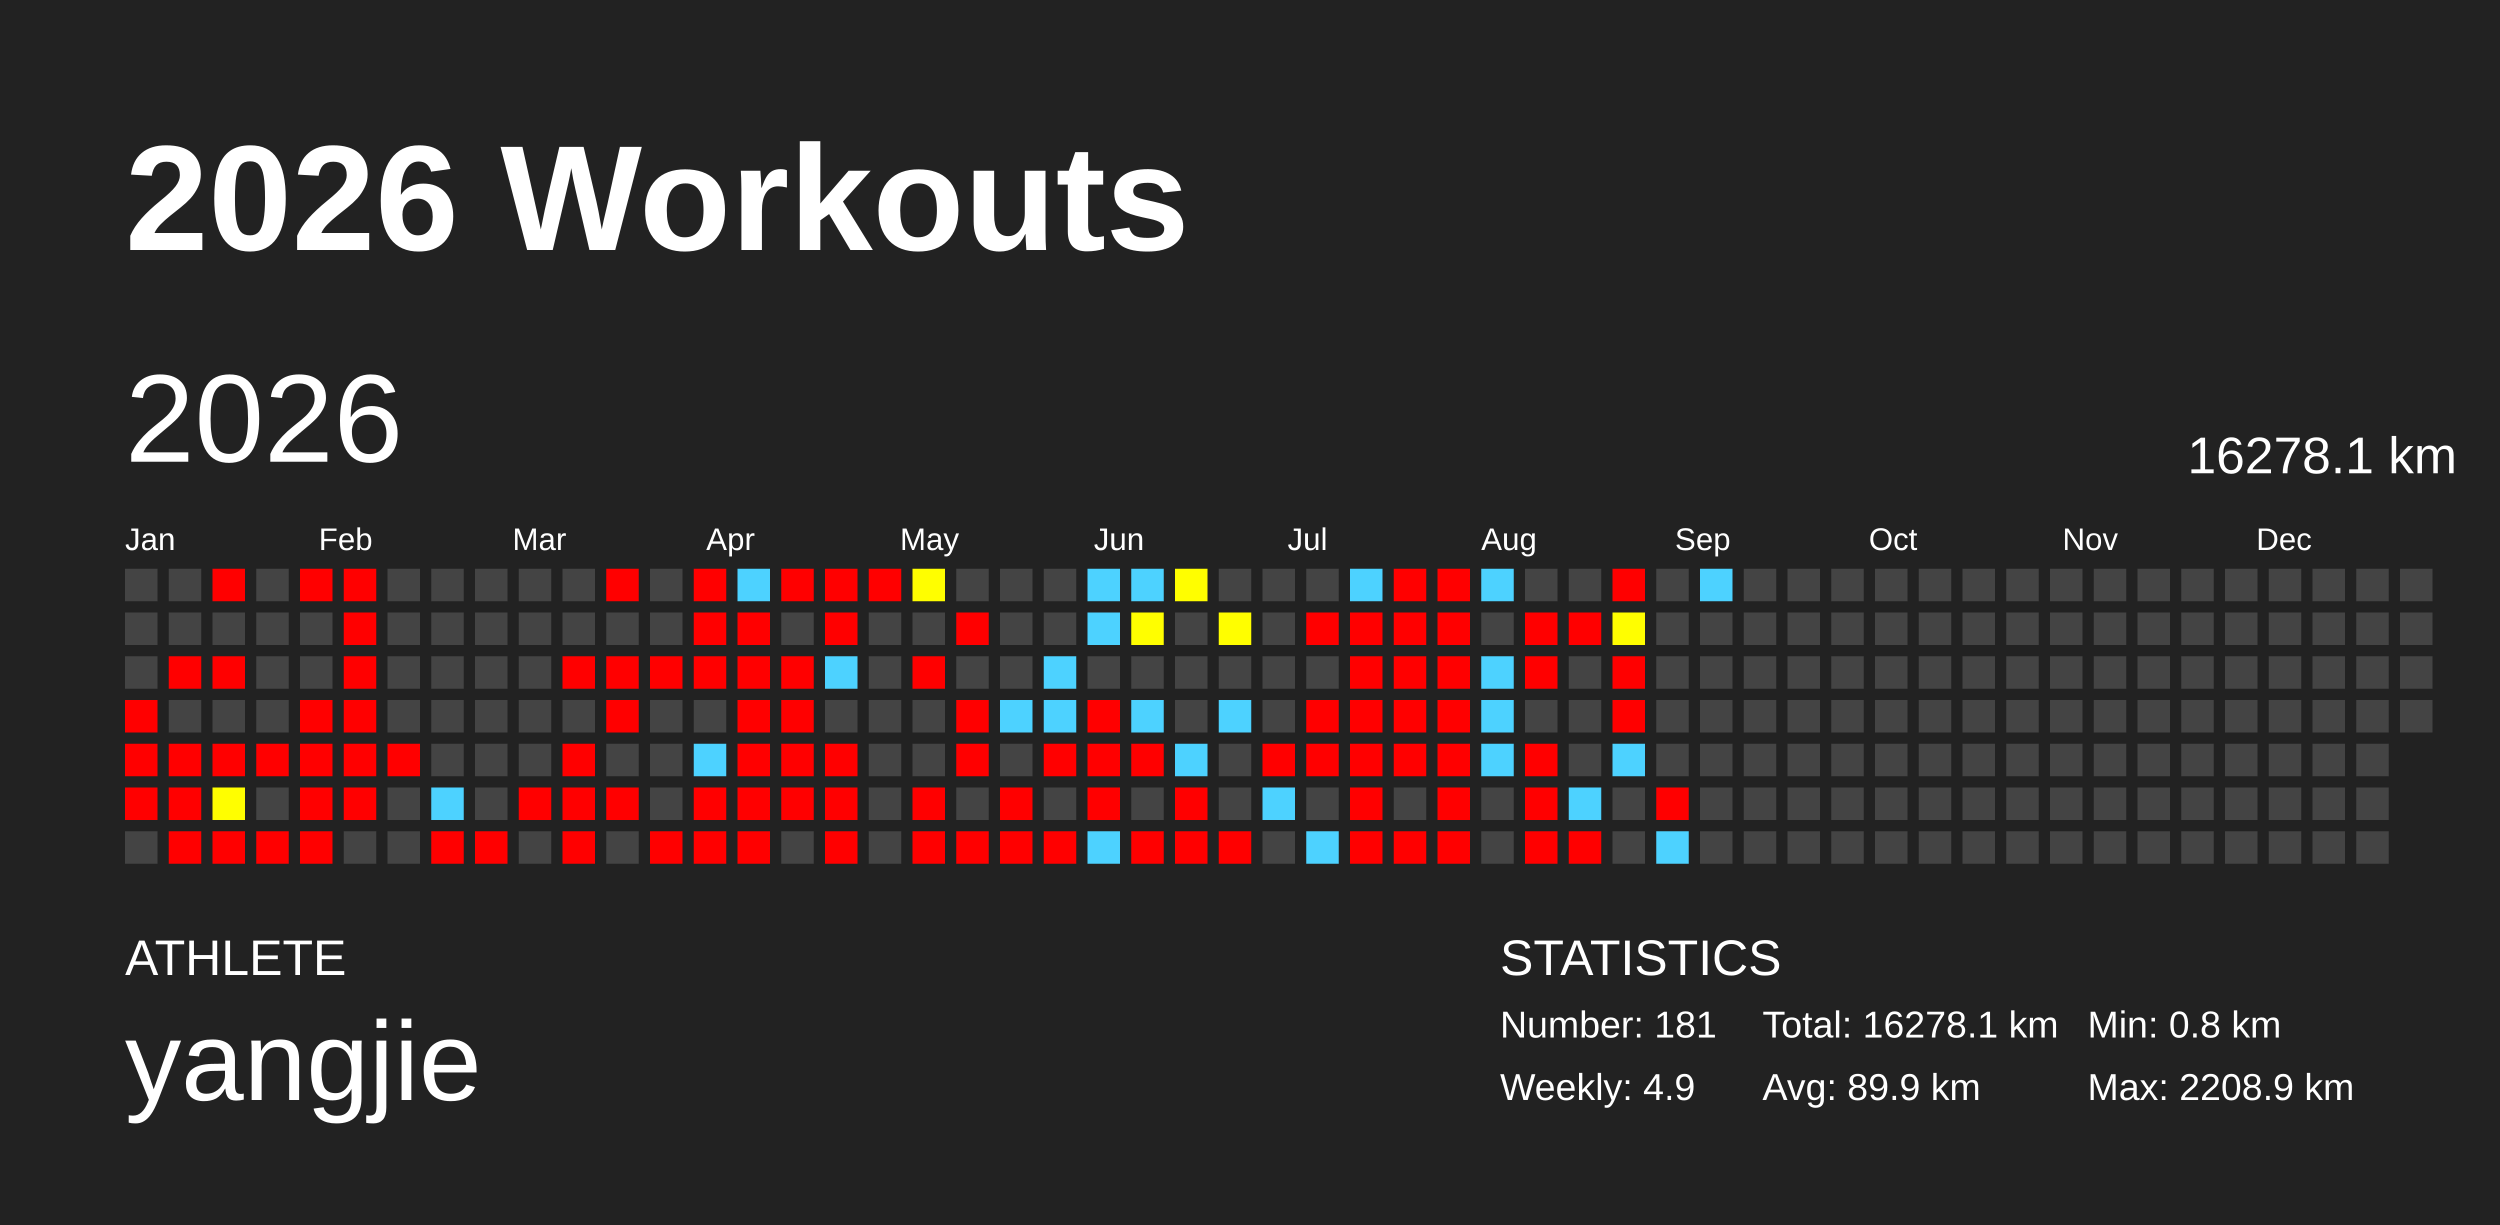
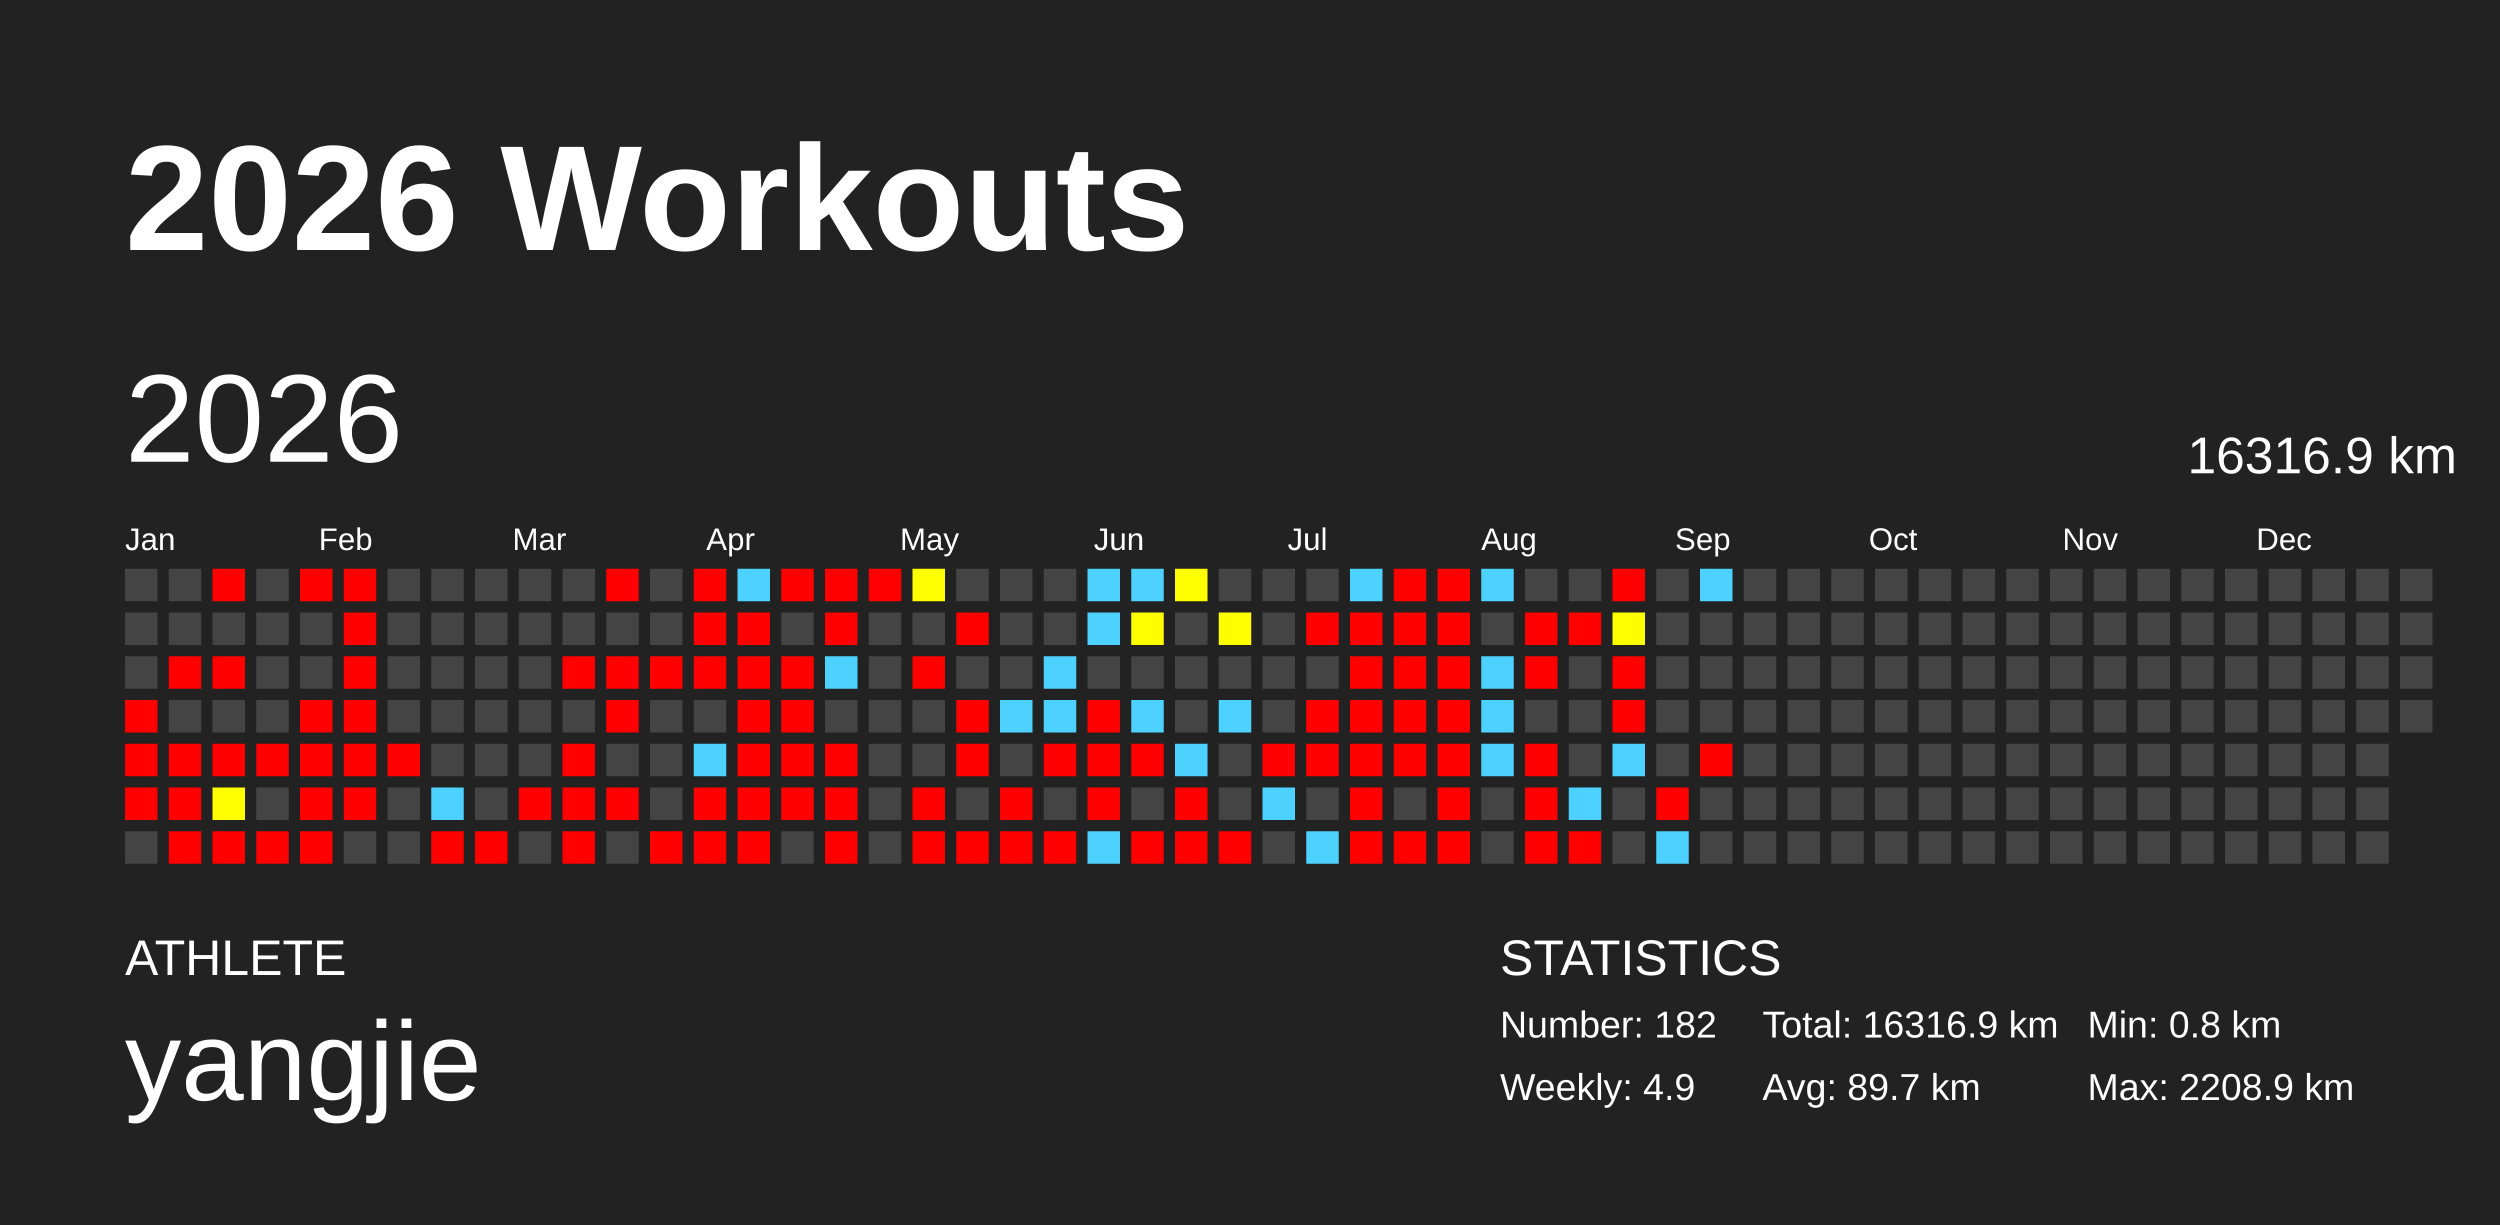
<svg xmlns="http://www.w3.org/2000/svg" baseProfile="full" height="98mm" version="1.1" viewBox="0,0,200,98" width="200mm">
  <defs />
  <rect fill="#222222" height="98" width="200" x="0" y="0" />
  <text fill="#FFFFFF" style="font-size:12px; font-family:Arial; font-weight:bold;" x="10" y="20">2026 Workouts</text>
  <text fill="#FFFFFF" style="font-size:4px; font-family:Arial" x="10" y="78">ATHLETE</text>
  <text fill="#FFFFFF" style="font-size:9px; font-family:Arial" x="10" y="88">yangjie</text>
  <text fill="#FFFFFF" style="font-size:4px; font-family:Arial" x="120" y="78">STATISTICS</text>
-   <text fill="#FFFFFF" style="font-size:3px; font-family:Arial" x="120" y="83">Number: 181</text>
+   <text fill="#FFFFFF" style="font-size:3px; font-family:Arial" x="120" y="83">Number: 182</text>
  <text fill="#FFFFFF" style="font-size:3px; font-family:Arial" x="120" y="88">Weekly: 4.9</text>
-   <text fill="#FFFFFF" style="font-size:3px; font-family:Arial" x="141" y="83">Total: 16278.1 km</text>
-   <text fill="#FFFFFF" style="font-size:3px; font-family:Arial" x="141" y="88">Avg: 89.9 km</text>
+   <text fill="#FFFFFF" style="font-size:3px; font-family:Arial" x="141" y="83">Total: 16316.9 km</text>
+   <text fill="#FFFFFF" style="font-size:3px; font-family:Arial" x="141" y="88">Avg: 89.7 km</text>
  <text fill="#FFFFFF" style="font-size:3px; font-family:Arial" x="167" y="83">Min: 0.8 km</text>
  <text fill="#FFFFFF" style="font-size:3px; font-family:Arial" x="167" y="88">Max: 2208.9 km</text>
  <text dominant-baseline="hanging" fill="#FFFFFF" style="font-size:10.0px; font-family:Arial;" x="10" y="30">2026</text>
-   <text dominant-baseline="hanging" fill="#FFFFFF" style="font-size:4.125px; font-family:Arial;" x="175" y="35">16278.1 km</text>
+   <text dominant-baseline="hanging" fill="#FFFFFF" style="font-size:4.125px; font-family:Arial;" x="175" y="35">16316.9 km</text>
  <text fill="#FFFFFF" style="font-size:2.5px; font-family:Arial" x="10.0" y="44">Jan</text>
  <text fill="#FFFFFF" style="font-size:2.5px; font-family:Arial" x="25.5" y="44">Feb</text>
  <text fill="#FFFFFF" style="font-size:2.5px; font-family:Arial" x="41.0" y="44">Mar</text>
  <text fill="#FFFFFF" style="font-size:2.5px; font-family:Arial" x="56.5" y="44">Apr</text>
  <text fill="#FFFFFF" style="font-size:2.5px; font-family:Arial" x="72.0" y="44">May</text>
  <text fill="#FFFFFF" style="font-size:2.5px; font-family:Arial" x="87.5" y="44">Jun</text>
  <text fill="#FFFFFF" style="font-size:2.5px; font-family:Arial" x="103.0" y="44">Jul</text>
  <text fill="#FFFFFF" style="font-size:2.5px; font-family:Arial" x="118.5" y="44">Aug</text>
  <text fill="#FFFFFF" style="font-size:2.5px; font-family:Arial" x="134.0" y="44">Sep</text>
  <text fill="#FFFFFF" style="font-size:2.5px; font-family:Arial" x="149.5" y="44">Oct</text>
  <text fill="#FFFFFF" style="font-size:2.5px; font-family:Arial" x="165.0" y="44">Nov</text>
  <text fill="#FFFFFF" style="font-size:2.5px; font-family:Arial" x="180.5" y="44">Dec</text>
  <rect fill="#444444" height="2.6" width="2.6" x="10.0" y="45.5" />
  <rect fill="#444444" height="2.6" width="2.6" x="10.0" y="49.0" />
  <rect fill="#444444" height="2.6" width="2.6" x="10.0" y="52.5" />
  <rect fill="red" height="2.6" width="2.6" x="10.0" y="56.0" />
  <rect fill="red" height="2.6" width="2.6" x="10.0" y="59.5" />
  <rect fill="red" height="2.6" width="2.6" x="10.0" y="63.0" />
  <rect fill="#444444" height="2.6" width="2.6" x="10.0" y="66.5" />
  <rect fill="#444444" height="2.6" width="2.6" x="13.5" y="45.5" />
  <rect fill="#444444" height="2.6" width="2.6" x="13.5" y="49.0" />
  <rect fill="red" height="2.6" width="2.6" x="13.5" y="52.5" />
  <rect fill="#444444" height="2.6" width="2.6" x="13.5" y="56.0" />
  <rect fill="red" height="2.6" width="2.6" x="13.5" y="59.5" />
  <rect fill="red" height="2.6" width="2.6" x="13.5" y="63.0" />
  <rect fill="red" height="2.6" width="2.6" x="13.5" y="66.5" />
  <rect fill="red" height="2.6" width="2.6" x="17.0" y="45.5" />
  <rect fill="#444444" height="2.6" width="2.6" x="17.0" y="49.0" />
  <rect fill="red" height="2.6" width="2.6" x="17.0" y="52.5" />
  <rect fill="#444444" height="2.6" width="2.6" x="17.0" y="56.0" />
  <rect fill="red" height="2.6" width="2.6" x="17.0" y="59.5" />
  <rect fill="#fffe00" height="2.6" width="2.6" x="17.0" y="63.0" />
  <rect fill="red" height="2.6" width="2.6" x="17.0" y="66.5" />
  <rect fill="#444444" height="2.6" width="2.6" x="20.5" y="45.5" />
  <rect fill="#444444" height="2.6" width="2.6" x="20.5" y="49.0" />
  <rect fill="#444444" height="2.6" width="2.6" x="20.5" y="52.5" />
  <rect fill="#444444" height="2.6" width="2.6" x="20.5" y="56.0" />
  <rect fill="red" height="2.6" width="2.6" x="20.5" y="59.5" />
  <rect fill="#444444" height="2.6" width="2.6" x="20.5" y="63.0" />
  <rect fill="red" height="2.6" width="2.6" x="20.5" y="66.5" />
  <rect fill="red" height="2.6" width="2.6" x="24.0" y="45.5" />
  <rect fill="#444444" height="2.6" width="2.6" x="24.0" y="49.0" />
  <rect fill="#444444" height="2.6" width="2.6" x="24.0" y="52.5" />
  <rect fill="red" height="2.6" width="2.6" x="24.0" y="56.0" />
  <rect fill="red" height="2.6" width="2.6" x="24.0" y="59.5" />
  <rect fill="red" height="2.6" width="2.6" x="24.0" y="63.0" />
  <rect fill="red" height="2.6" width="2.6" x="24.0" y="66.5" />
  <rect fill="red" height="2.6" width="2.6" x="27.5" y="45.5" />
  <rect fill="red" height="2.6" width="2.6" x="27.5" y="49.0" />
  <rect fill="red" height="2.6" width="2.6" x="27.5" y="52.5" />
  <rect fill="red" height="2.6" width="2.6" x="27.5" y="56.0" />
  <rect fill="red" height="2.6" width="2.6" x="27.5" y="59.5" />
  <rect fill="red" height="2.6" width="2.6" x="27.5" y="63.0" />
  <rect fill="#444444" height="2.6" width="2.6" x="27.5" y="66.5" />
  <rect fill="#444444" height="2.6" width="2.6" x="31.0" y="45.5" />
  <rect fill="#444444" height="2.6" width="2.6" x="31.0" y="49.0" />
  <rect fill="#444444" height="2.6" width="2.6" x="31.0" y="52.5" />
  <rect fill="#444444" height="2.6" width="2.6" x="31.0" y="56.0" />
  <rect fill="red" height="2.6" width="2.6" x="31.0" y="59.5" />
  <rect fill="#444444" height="2.6" width="2.6" x="31.0" y="63.0" />
  <rect fill="#444444" height="2.6" width="2.6" x="31.0" y="66.5" />
  <rect fill="#444444" height="2.6" width="2.6" x="34.5" y="45.5" />
  <rect fill="#444444" height="2.6" width="2.6" x="34.5" y="49.0" />
  <rect fill="#444444" height="2.6" width="2.6" x="34.5" y="52.5" />
  <rect fill="#444444" height="2.6" width="2.6" x="34.5" y="56.0" />
  <rect fill="#444444" height="2.6" width="2.6" x="34.5" y="59.5" />
  <rect fill="#4dd2ff" height="2.6" width="2.6" x="34.5" y="63.0" />
  <rect fill="red" height="2.6" width="2.6" x="34.5" y="66.5" />
  <rect fill="#444444" height="2.6" width="2.6" x="38.0" y="45.5" />
  <rect fill="#444444" height="2.6" width="2.6" x="38.0" y="49.0" />
  <rect fill="#444444" height="2.6" width="2.6" x="38.0" y="52.5" />
  <rect fill="#444444" height="2.6" width="2.6" x="38.0" y="56.0" />
  <rect fill="#444444" height="2.6" width="2.6" x="38.0" y="59.5" />
  <rect fill="#444444" height="2.6" width="2.6" x="38.0" y="63.0" />
  <rect fill="red" height="2.6" width="2.6" x="38.0" y="66.5" />
  <rect fill="#444444" height="2.6" width="2.6" x="41.5" y="45.5" />
  <rect fill="#444444" height="2.6" width="2.6" x="41.5" y="49.0" />
  <rect fill="#444444" height="2.6" width="2.6" x="41.5" y="52.5" />
  <rect fill="#444444" height="2.6" width="2.6" x="41.5" y="56.0" />
  <rect fill="#444444" height="2.6" width="2.6" x="41.5" y="59.5" />
  <rect fill="red" height="2.6" width="2.6" x="41.5" y="63.0" />
  <rect fill="#444444" height="2.6" width="2.6" x="41.5" y="66.5" />
  <rect fill="#444444" height="2.6" width="2.6" x="45.0" y="45.5" />
  <rect fill="#444444" height="2.6" width="2.6" x="45.0" y="49.0" />
  <rect fill="red" height="2.6" width="2.6" x="45.0" y="52.5" />
  <rect fill="#444444" height="2.6" width="2.6" x="45.0" y="56.0" />
  <rect fill="red" height="2.6" width="2.6" x="45.0" y="59.5" />
  <rect fill="red" height="2.6" width="2.6" x="45.0" y="63.0" />
  <rect fill="red" height="2.6" width="2.6" x="45.0" y="66.5" />
  <rect fill="red" height="2.6" width="2.6" x="48.5" y="45.5" />
  <rect fill="#444444" height="2.6" width="2.6" x="48.5" y="49.0" />
  <rect fill="red" height="2.6" width="2.6" x="48.5" y="52.5" />
  <rect fill="red" height="2.6" width="2.6" x="48.5" y="56.0" />
  <rect fill="#444444" height="2.6" width="2.6" x="48.5" y="59.5" />
  <rect fill="red" height="2.6" width="2.6" x="48.5" y="63.0" />
  <rect fill="#444444" height="2.6" width="2.6" x="48.5" y="66.5" />
  <rect fill="#444444" height="2.6" width="2.6" x="52.0" y="45.5" />
  <rect fill="#444444" height="2.6" width="2.6" x="52.0" y="49.0" />
  <rect fill="red" height="2.6" width="2.6" x="52.0" y="52.5" />
  <rect fill="#444444" height="2.6" width="2.6" x="52.0" y="56.0" />
  <rect fill="#444444" height="2.6" width="2.6" x="52.0" y="59.5" />
  <rect fill="#444444" height="2.6" width="2.6" x="52.0" y="63.0" />
  <rect fill="red" height="2.6" width="2.6" x="52.0" y="66.5" />
  <rect fill="red" height="2.6" width="2.6" x="55.5" y="45.5" />
  <rect fill="red" height="2.6" width="2.6" x="55.5" y="49.0" />
  <rect fill="red" height="2.6" width="2.6" x="55.5" y="52.5" />
  <rect fill="#444444" height="2.6" width="2.6" x="55.5" y="56.0" />
  <rect fill="#4dd2ff" height="2.6" width="2.6" x="55.5" y="59.5" />
  <rect fill="red" height="2.6" width="2.6" x="55.5" y="63.0" />
  <rect fill="red" height="2.6" width="2.6" x="55.5" y="66.5" />
  <rect fill="#4dd2ff" height="2.6" width="2.6" x="59.0" y="45.5" />
  <rect fill="red" height="2.6" width="2.6" x="59.0" y="49.0" />
  <rect fill="red" height="2.6" width="2.6" x="59.0" y="52.5" />
  <rect fill="red" height="2.6" width="2.6" x="59.0" y="56.0" />
  <rect fill="red" height="2.6" width="2.6" x="59.0" y="59.5" />
  <rect fill="red" height="2.6" width="2.6" x="59.0" y="63.0" />
  <rect fill="red" height="2.6" width="2.6" x="59.0" y="66.5" />
  <rect fill="red" height="2.6" width="2.6" x="62.5" y="45.5" />
  <rect fill="#444444" height="2.6" width="2.6" x="62.5" y="49.0" />
  <rect fill="red" height="2.6" width="2.6" x="62.5" y="52.5" />
  <rect fill="red" height="2.6" width="2.6" x="62.5" y="56.0" />
  <rect fill="red" height="2.6" width="2.6" x="62.5" y="59.5" />
  <rect fill="red" height="2.6" width="2.6" x="62.5" y="63.0" />
  <rect fill="#444444" height="2.6" width="2.6" x="62.5" y="66.5" />
  <rect fill="red" height="2.6" width="2.6" x="66.0" y="45.5" />
  <rect fill="red" height="2.6" width="2.6" x="66.0" y="49.0" />
  <rect fill="#4dd2ff" height="2.6" width="2.6" x="66.0" y="52.5" />
  <rect fill="#444444" height="2.6" width="2.6" x="66.0" y="56.0" />
  <rect fill="red" height="2.6" width="2.6" x="66.0" y="59.5" />
  <rect fill="red" height="2.6" width="2.6" x="66.0" y="63.0" />
  <rect fill="red" height="2.6" width="2.6" x="66.0" y="66.5" />
  <rect fill="red" height="2.6" width="2.6" x="69.5" y="45.5" />
  <rect fill="#444444" height="2.6" width="2.6" x="69.5" y="49.0" />
  <rect fill="#444444" height="2.6" width="2.6" x="69.5" y="52.5" />
  <rect fill="#444444" height="2.6" width="2.6" x="69.5" y="56.0" />
  <rect fill="#444444" height="2.6" width="2.6" x="69.5" y="59.5" />
  <rect fill="#444444" height="2.6" width="2.6" x="69.5" y="63.0" />
  <rect fill="#444444" height="2.6" width="2.6" x="69.5" y="66.5" />
  <rect fill="#fffe00" height="2.6" width="2.6" x="73.0" y="45.5" />
  <rect fill="#444444" height="2.6" width="2.6" x="73.0" y="49.0" />
  <rect fill="red" height="2.6" width="2.6" x="73.0" y="52.5" />
  <rect fill="#444444" height="2.6" width="2.6" x="73.0" y="56.0" />
  <rect fill="#444444" height="2.6" width="2.6" x="73.0" y="59.5" />
  <rect fill="red" height="2.6" width="2.6" x="73.0" y="63.0" />
  <rect fill="red" height="2.6" width="2.6" x="73.0" y="66.5" />
  <rect fill="#444444" height="2.6" width="2.6" x="76.5" y="45.5" />
  <rect fill="red" height="2.6" width="2.6" x="76.5" y="49.0" />
  <rect fill="#444444" height="2.6" width="2.6" x="76.5" y="52.5" />
  <rect fill="red" height="2.6" width="2.6" x="76.5" y="56.0" />
  <rect fill="red" height="2.6" width="2.6" x="76.5" y="59.5" />
  <rect fill="#444444" height="2.6" width="2.6" x="76.5" y="63.0" />
  <rect fill="red" height="2.6" width="2.6" x="76.5" y="66.5" />
  <rect fill="#444444" height="2.6" width="2.6" x="80.0" y="45.5" />
  <rect fill="#444444" height="2.6" width="2.6" x="80.0" y="49.0" />
  <rect fill="#444444" height="2.6" width="2.6" x="80.0" y="52.5" />
  <rect fill="#4dd2ff" height="2.6" width="2.6" x="80.0" y="56.0" />
  <rect fill="#444444" height="2.6" width="2.6" x="80.0" y="59.5" />
  <rect fill="red" height="2.6" width="2.6" x="80.0" y="63.0" />
  <rect fill="red" height="2.6" width="2.6" x="80.0" y="66.5" />
  <rect fill="#444444" height="2.6" width="2.6" x="83.5" y="45.5" />
  <rect fill="#444444" height="2.6" width="2.6" x="83.5" y="49.0" />
  <rect fill="#4dd2ff" height="2.6" width="2.6" x="83.5" y="52.5" />
  <rect fill="#4dd2ff" height="2.6" width="2.6" x="83.5" y="56.0" />
  <rect fill="red" height="2.6" width="2.6" x="83.5" y="59.5" />
  <rect fill="#444444" height="2.6" width="2.6" x="83.5" y="63.0" />
  <rect fill="red" height="2.6" width="2.6" x="83.5" y="66.5" />
  <rect fill="#4dd2ff" height="2.6" width="2.6" x="87.0" y="45.5" />
  <rect fill="#4dd2ff" height="2.6" width="2.6" x="87.0" y="49.0" />
  <rect fill="#444444" height="2.6" width="2.6" x="87.0" y="52.5" />
  <rect fill="red" height="2.6" width="2.6" x="87.0" y="56.0" />
  <rect fill="red" height="2.6" width="2.6" x="87.0" y="59.5" />
  <rect fill="red" height="2.6" width="2.6" x="87.0" y="63.0" />
  <rect fill="#4dd2ff" height="2.6" width="2.6" x="87.0" y="66.5" />
  <rect fill="#4dd2ff" height="2.6" width="2.6" x="90.5" y="45.5" />
  <rect fill="#fffe00" height="2.6" width="2.6" x="90.5" y="49.0" />
  <rect fill="#444444" height="2.6" width="2.6" x="90.5" y="52.5" />
  <rect fill="#4dd2ff" height="2.6" width="2.6" x="90.5" y="56.0" />
  <rect fill="red" height="2.6" width="2.6" x="90.5" y="59.5" />
  <rect fill="#444444" height="2.6" width="2.6" x="90.5" y="63.0" />
  <rect fill="red" height="2.6" width="2.6" x="90.5" y="66.5" />
  <rect fill="#fffe00" height="2.6" width="2.6" x="94.0" y="45.5" />
  <rect fill="#444444" height="2.6" width="2.6" x="94.0" y="49.0" />
  <rect fill="#444444" height="2.6" width="2.6" x="94.0" y="52.5" />
  <rect fill="#444444" height="2.6" width="2.6" x="94.0" y="56.0" />
  <rect fill="#4dd2ff" height="2.6" width="2.6" x="94.0" y="59.5" />
  <rect fill="red" height="2.6" width="2.6" x="94.0" y="63.0" />
  <rect fill="red" height="2.6" width="2.6" x="94.0" y="66.5" />
  <rect fill="#444444" height="2.6" width="2.6" x="97.5" y="45.5" />
  <rect fill="#fffe00" height="2.6" width="2.6" x="97.5" y="49.0" />
  <rect fill="#444444" height="2.6" width="2.6" x="97.5" y="52.5" />
  <rect fill="#4dd2ff" height="2.6" width="2.6" x="97.5" y="56.0" />
  <rect fill="#444444" height="2.6" width="2.6" x="97.5" y="59.5" />
  <rect fill="#444444" height="2.6" width="2.6" x="97.5" y="63.0" />
  <rect fill="red" height="2.6" width="2.6" x="97.5" y="66.5" />
  <rect fill="#444444" height="2.6" width="2.6" x="101.0" y="45.5" />
  <rect fill="#444444" height="2.6" width="2.6" x="101.0" y="49.0" />
  <rect fill="#444444" height="2.6" width="2.6" x="101.0" y="52.5" />
  <rect fill="#444444" height="2.6" width="2.6" x="101.0" y="56.0" />
  <rect fill="red" height="2.6" width="2.6" x="101.0" y="59.5" />
  <rect fill="#4dd2ff" height="2.6" width="2.6" x="101.0" y="63.0" />
  <rect fill="#444444" height="2.6" width="2.6" x="101.0" y="66.5" />
  <rect fill="#444444" height="2.6" width="2.6" x="104.5" y="45.5" />
  <rect fill="red" height="2.6" width="2.6" x="104.5" y="49.0" />
  <rect fill="#444444" height="2.6" width="2.6" x="104.5" y="52.5" />
  <rect fill="red" height="2.6" width="2.6" x="104.5" y="56.0" />
  <rect fill="red" height="2.6" width="2.6" x="104.5" y="59.5" />
  <rect fill="#444444" height="2.6" width="2.6" x="104.5" y="63.0" />
  <rect fill="#4dd2ff" height="2.6" width="2.6" x="104.5" y="66.5" />
  <rect fill="#4dd2ff" height="2.6" width="2.6" x="108.0" y="45.5" />
  <rect fill="red" height="2.6" width="2.6" x="108.0" y="49.0" />
  <rect fill="red" height="2.6" width="2.6" x="108.0" y="52.5" />
  <rect fill="red" height="2.6" width="2.6" x="108.0" y="56.0" />
  <rect fill="red" height="2.6" width="2.6" x="108.0" y="59.5" />
  <rect fill="red" height="2.6" width="2.6" x="108.0" y="63.0" />
  <rect fill="red" height="2.6" width="2.6" x="108.0" y="66.5" />
  <rect fill="red" height="2.6" width="2.6" x="111.5" y="45.5" />
  <rect fill="red" height="2.6" width="2.6" x="111.5" y="49.0" />
  <rect fill="red" height="2.6" width="2.6" x="111.5" y="52.5" />
  <rect fill="red" height="2.6" width="2.6" x="111.5" y="56.0" />
  <rect fill="red" height="2.6" width="2.6" x="111.5" y="59.5" />
  <rect fill="#444444" height="2.6" width="2.6" x="111.5" y="63.0" />
  <rect fill="red" height="2.6" width="2.6" x="111.5" y="66.5" />
  <rect fill="red" height="2.6" width="2.6" x="115.0" y="45.5" />
  <rect fill="red" height="2.6" width="2.6" x="115.0" y="49.0" />
  <rect fill="red" height="2.6" width="2.6" x="115.0" y="52.5" />
  <rect fill="red" height="2.6" width="2.6" x="115.0" y="56.0" />
  <rect fill="red" height="2.6" width="2.6" x="115.0" y="59.5" />
  <rect fill="red" height="2.6" width="2.6" x="115.0" y="63.0" />
  <rect fill="red" height="2.6" width="2.6" x="115.0" y="66.5" />
  <rect fill="#4dd2ff" height="2.6" width="2.6" x="118.5" y="45.5" />
  <rect fill="#444444" height="2.6" width="2.6" x="118.5" y="49.0" />
  <rect fill="#4dd2ff" height="2.6" width="2.6" x="118.5" y="52.5" />
  <rect fill="#4dd2ff" height="2.6" width="2.6" x="118.5" y="56.0" />
  <rect fill="#4dd2ff" height="2.6" width="2.6" x="118.5" y="59.5" />
  <rect fill="#444444" height="2.6" width="2.6" x="118.5" y="63.0" />
  <rect fill="#444444" height="2.6" width="2.6" x="118.5" y="66.5" />
  <rect fill="#444444" height="2.6" width="2.6" x="122.0" y="45.5" />
  <rect fill="red" height="2.6" width="2.6" x="122.0" y="49.0" />
  <rect fill="red" height="2.6" width="2.6" x="122.0" y="52.5" />
  <rect fill="#444444" height="2.6" width="2.6" x="122.0" y="56.0" />
  <rect fill="red" height="2.6" width="2.6" x="122.0" y="59.5" />
  <rect fill="red" height="2.6" width="2.6" x="122.0" y="63.0" />
  <rect fill="red" height="2.6" width="2.6" x="122.0" y="66.5" />
  <rect fill="#444444" height="2.6" width="2.6" x="125.5" y="45.5" />
  <rect fill="red" height="2.6" width="2.6" x="125.5" y="49.0" />
  <rect fill="#444444" height="2.6" width="2.6" x="125.5" y="52.5" />
  <rect fill="#444444" height="2.6" width="2.6" x="125.5" y="56.0" />
  <rect fill="#444444" height="2.6" width="2.6" x="125.5" y="59.5" />
  <rect fill="#4dd2ff" height="2.6" width="2.6" x="125.5" y="63.0" />
  <rect fill="red" height="2.6" width="2.6" x="125.5" y="66.5" />
  <rect fill="red" height="2.6" width="2.6" x="129.0" y="45.5" />
  <rect fill="#fffe00" height="2.6" width="2.6" x="129.0" y="49.0" />
  <rect fill="red" height="2.6" width="2.6" x="129.0" y="52.5" />
  <rect fill="red" height="2.6" width="2.6" x="129.0" y="56.0" />
  <rect fill="#4dd2ff" height="2.6" width="2.6" x="129.0" y="59.5" />
  <rect fill="#444444" height="2.6" width="2.6" x="129.0" y="63.0" />
  <rect fill="#444444" height="2.6" width="2.6" x="129.0" y="66.5" />
  <rect fill="#444444" height="2.6" width="2.6" x="132.5" y="45.5" />
  <rect fill="#444444" height="2.6" width="2.6" x="132.5" y="49.0" />
  <rect fill="#444444" height="2.6" width="2.6" x="132.5" y="52.5" />
  <rect fill="#444444" height="2.6" width="2.6" x="132.5" y="56.0" />
  <rect fill="#444444" height="2.6" width="2.6" x="132.5" y="59.5" />
  <rect fill="red" height="2.6" width="2.6" x="132.5" y="63.0" />
  <rect fill="#4dd2ff" height="2.6" width="2.6" x="132.5" y="66.5" />
  <rect fill="#4dd2ff" height="2.6" width="2.6" x="136.0" y="45.5" />
  <rect fill="#444444" height="2.6" width="2.6" x="136.0" y="49.0" />
  <rect fill="#444444" height="2.6" width="2.6" x="136.0" y="52.5" />
  <rect fill="#444444" height="2.6" width="2.6" x="136.0" y="56.0" />
-   <rect fill="#444444" height="2.6" width="2.6" x="136.0" y="59.5" />
+   <rect fill="red" height="2.6" width="2.6" x="136.0" y="59.5" />
  <rect fill="#444444" height="2.6" width="2.6" x="136.0" y="63.0" />
  <rect fill="#444444" height="2.6" width="2.6" x="136.0" y="66.5" />
  <rect fill="#444444" height="2.6" width="2.6" x="139.5" y="45.5" />
  <rect fill="#444444" height="2.6" width="2.6" x="139.5" y="49.0" />
  <rect fill="#444444" height="2.6" width="2.6" x="139.5" y="52.5" />
  <rect fill="#444444" height="2.6" width="2.6" x="139.5" y="56.0" />
  <rect fill="#444444" height="2.6" width="2.6" x="139.5" y="59.5" />
  <rect fill="#444444" height="2.6" width="2.6" x="139.5" y="63.0" />
  <rect fill="#444444" height="2.6" width="2.6" x="139.5" y="66.5" />
  <rect fill="#444444" height="2.6" width="2.6" x="143.0" y="45.5" />
  <rect fill="#444444" height="2.6" width="2.6" x="143.0" y="49.0" />
  <rect fill="#444444" height="2.6" width="2.6" x="143.0" y="52.5" />
  <rect fill="#444444" height="2.6" width="2.6" x="143.0" y="56.0" />
  <rect fill="#444444" height="2.6" width="2.6" x="143.0" y="59.5" />
  <rect fill="#444444" height="2.6" width="2.6" x="143.0" y="63.0" />
  <rect fill="#444444" height="2.6" width="2.6" x="143.0" y="66.5" />
  <rect fill="#444444" height="2.6" width="2.6" x="146.5" y="45.5" />
  <rect fill="#444444" height="2.6" width="2.6" x="146.5" y="49.0" />
  <rect fill="#444444" height="2.6" width="2.6" x="146.5" y="52.5" />
  <rect fill="#444444" height="2.6" width="2.6" x="146.5" y="56.0" />
  <rect fill="#444444" height="2.6" width="2.6" x="146.5" y="59.5" />
  <rect fill="#444444" height="2.6" width="2.6" x="146.5" y="63.0" />
  <rect fill="#444444" height="2.6" width="2.6" x="146.5" y="66.5" />
  <rect fill="#444444" height="2.6" width="2.6" x="150.0" y="45.5" />
  <rect fill="#444444" height="2.6" width="2.6" x="150.0" y="49.0" />
  <rect fill="#444444" height="2.6" width="2.6" x="150.0" y="52.5" />
  <rect fill="#444444" height="2.6" width="2.6" x="150.0" y="56.0" />
  <rect fill="#444444" height="2.6" width="2.6" x="150.0" y="59.5" />
  <rect fill="#444444" height="2.6" width="2.6" x="150.0" y="63.0" />
  <rect fill="#444444" height="2.6" width="2.6" x="150.0" y="66.5" />
  <rect fill="#444444" height="2.6" width="2.6" x="153.5" y="45.5" />
  <rect fill="#444444" height="2.6" width="2.6" x="153.5" y="49.0" />
  <rect fill="#444444" height="2.6" width="2.6" x="153.5" y="52.5" />
  <rect fill="#444444" height="2.6" width="2.6" x="153.5" y="56.0" />
  <rect fill="#444444" height="2.6" width="2.6" x="153.5" y="59.5" />
  <rect fill="#444444" height="2.6" width="2.6" x="153.5" y="63.0" />
  <rect fill="#444444" height="2.6" width="2.6" x="153.5" y="66.5" />
  <rect fill="#444444" height="2.6" width="2.6" x="157.0" y="45.5" />
  <rect fill="#444444" height="2.6" width="2.6" x="157.0" y="49.0" />
  <rect fill="#444444" height="2.6" width="2.6" x="157.0" y="52.5" />
  <rect fill="#444444" height="2.6" width="2.6" x="157.0" y="56.0" />
  <rect fill="#444444" height="2.6" width="2.6" x="157.0" y="59.5" />
  <rect fill="#444444" height="2.6" width="2.6" x="157.0" y="63.0" />
  <rect fill="#444444" height="2.6" width="2.6" x="157.0" y="66.5" />
  <rect fill="#444444" height="2.6" width="2.6" x="160.5" y="45.5" />
  <rect fill="#444444" height="2.6" width="2.6" x="160.5" y="49.0" />
  <rect fill="#444444" height="2.6" width="2.6" x="160.5" y="52.5" />
  <rect fill="#444444" height="2.6" width="2.6" x="160.5" y="56.0" />
  <rect fill="#444444" height="2.6" width="2.6" x="160.5" y="59.5" />
  <rect fill="#444444" height="2.6" width="2.6" x="160.5" y="63.0" />
  <rect fill="#444444" height="2.6" width="2.6" x="160.5" y="66.5" />
  <rect fill="#444444" height="2.6" width="2.6" x="164.0" y="45.5" />
  <rect fill="#444444" height="2.6" width="2.6" x="164.0" y="49.0" />
  <rect fill="#444444" height="2.6" width="2.6" x="164.0" y="52.5" />
  <rect fill="#444444" height="2.6" width="2.6" x="164.0" y="56.0" />
  <rect fill="#444444" height="2.6" width="2.6" x="164.0" y="59.5" />
  <rect fill="#444444" height="2.6" width="2.6" x="164.0" y="63.0" />
  <rect fill="#444444" height="2.6" width="2.6" x="164.0" y="66.5" />
  <rect fill="#444444" height="2.6" width="2.6" x="167.5" y="45.5" />
  <rect fill="#444444" height="2.6" width="2.6" x="167.5" y="49.0" />
  <rect fill="#444444" height="2.6" width="2.6" x="167.5" y="52.5" />
  <rect fill="#444444" height="2.6" width="2.6" x="167.5" y="56.0" />
  <rect fill="#444444" height="2.6" width="2.6" x="167.5" y="59.5" />
  <rect fill="#444444" height="2.6" width="2.6" x="167.5" y="63.0" />
  <rect fill="#444444" height="2.6" width="2.6" x="167.5" y="66.5" />
  <rect fill="#444444" height="2.6" width="2.6" x="171.0" y="45.5" />
  <rect fill="#444444" height="2.6" width="2.6" x="171.0" y="49.0" />
  <rect fill="#444444" height="2.6" width="2.6" x="171.0" y="52.5" />
  <rect fill="#444444" height="2.6" width="2.6" x="171.0" y="56.0" />
  <rect fill="#444444" height="2.6" width="2.6" x="171.0" y="59.5" />
  <rect fill="#444444" height="2.6" width="2.6" x="171.0" y="63.0" />
  <rect fill="#444444" height="2.6" width="2.6" x="171.0" y="66.5" />
  <rect fill="#444444" height="2.6" width="2.6" x="174.5" y="45.5" />
  <rect fill="#444444" height="2.6" width="2.6" x="174.5" y="49.0" />
  <rect fill="#444444" height="2.6" width="2.6" x="174.5" y="52.5" />
  <rect fill="#444444" height="2.6" width="2.6" x="174.5" y="56.0" />
  <rect fill="#444444" height="2.6" width="2.6" x="174.5" y="59.5" />
  <rect fill="#444444" height="2.6" width="2.6" x="174.5" y="63.0" />
  <rect fill="#444444" height="2.6" width="2.6" x="174.5" y="66.5" />
  <rect fill="#444444" height="2.6" width="2.6" x="178.0" y="45.5" />
  <rect fill="#444444" height="2.6" width="2.6" x="178.0" y="49.0" />
  <rect fill="#444444" height="2.6" width="2.6" x="178.0" y="52.5" />
  <rect fill="#444444" height="2.6" width="2.6" x="178.0" y="56.0" />
  <rect fill="#444444" height="2.6" width="2.6" x="178.0" y="59.5" />
  <rect fill="#444444" height="2.6" width="2.6" x="178.0" y="63.0" />
  <rect fill="#444444" height="2.6" width="2.6" x="178.0" y="66.5" />
  <rect fill="#444444" height="2.6" width="2.6" x="181.5" y="45.5" />
  <rect fill="#444444" height="2.6" width="2.6" x="181.5" y="49.0" />
  <rect fill="#444444" height="2.6" width="2.6" x="181.5" y="52.5" />
  <rect fill="#444444" height="2.6" width="2.6" x="181.5" y="56.0" />
  <rect fill="#444444" height="2.6" width="2.6" x="181.5" y="59.5" />
  <rect fill="#444444" height="2.6" width="2.6" x="181.5" y="63.0" />
  <rect fill="#444444" height="2.6" width="2.6" x="181.5" y="66.5" />
  <rect fill="#444444" height="2.6" width="2.6" x="185.0" y="45.5" />
  <rect fill="#444444" height="2.6" width="2.6" x="185.0" y="49.0" />
  <rect fill="#444444" height="2.6" width="2.6" x="185.0" y="52.5" />
  <rect fill="#444444" height="2.6" width="2.6" x="185.0" y="56.0" />
  <rect fill="#444444" height="2.6" width="2.6" x="185.0" y="59.5" />
  <rect fill="#444444" height="2.6" width="2.6" x="185.0" y="63.0" />
  <rect fill="#444444" height="2.6" width="2.6" x="185.0" y="66.5" />
  <rect fill="#444444" height="2.6" width="2.6" x="188.5" y="45.5" />
  <rect fill="#444444" height="2.6" width="2.6" x="188.5" y="49.0" />
  <rect fill="#444444" height="2.6" width="2.6" x="188.5" y="52.5" />
  <rect fill="#444444" height="2.6" width="2.6" x="188.5" y="56.0" />
  <rect fill="#444444" height="2.6" width="2.6" x="188.5" y="59.5" />
  <rect fill="#444444" height="2.6" width="2.6" x="188.5" y="63.0" />
  <rect fill="#444444" height="2.6" width="2.6" x="188.5" y="66.5" />
  <rect fill="#444444" height="2.6" width="2.6" x="192.0" y="45.5" />
  <rect fill="#444444" height="2.6" width="2.6" x="192.0" y="49.0" />
  <rect fill="#444444" height="2.6" width="2.6" x="192.0" y="52.5" />
  <rect fill="#444444" height="2.6" width="2.6" x="192.0" y="56.0" />
</svg>
